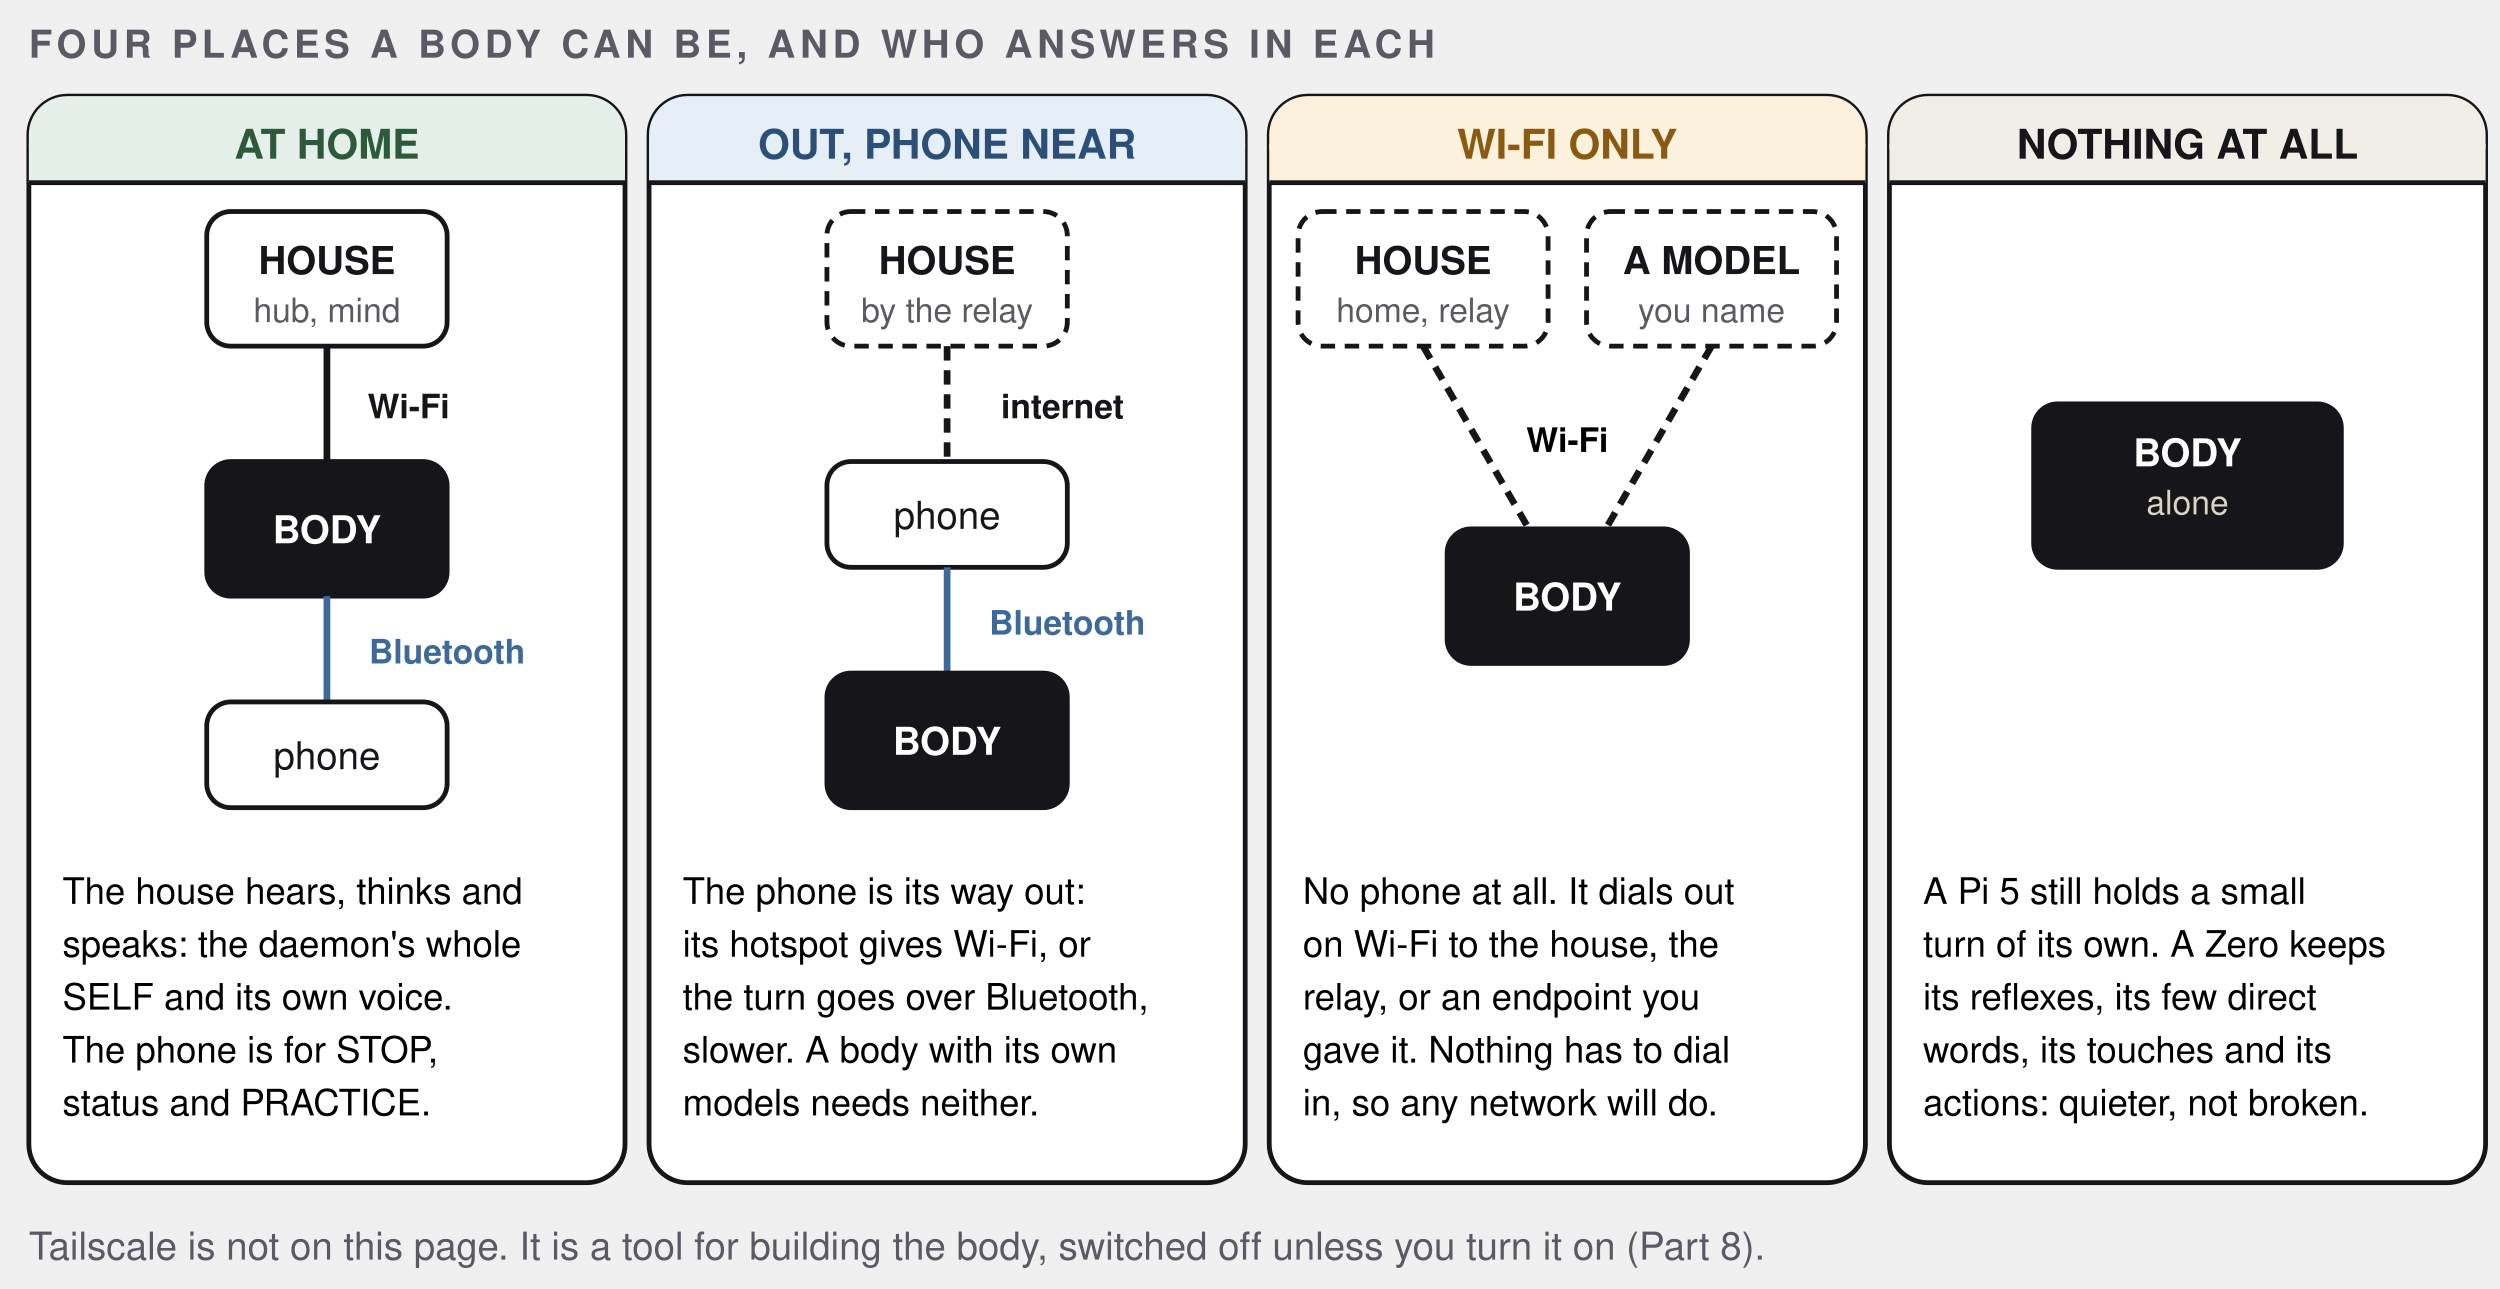
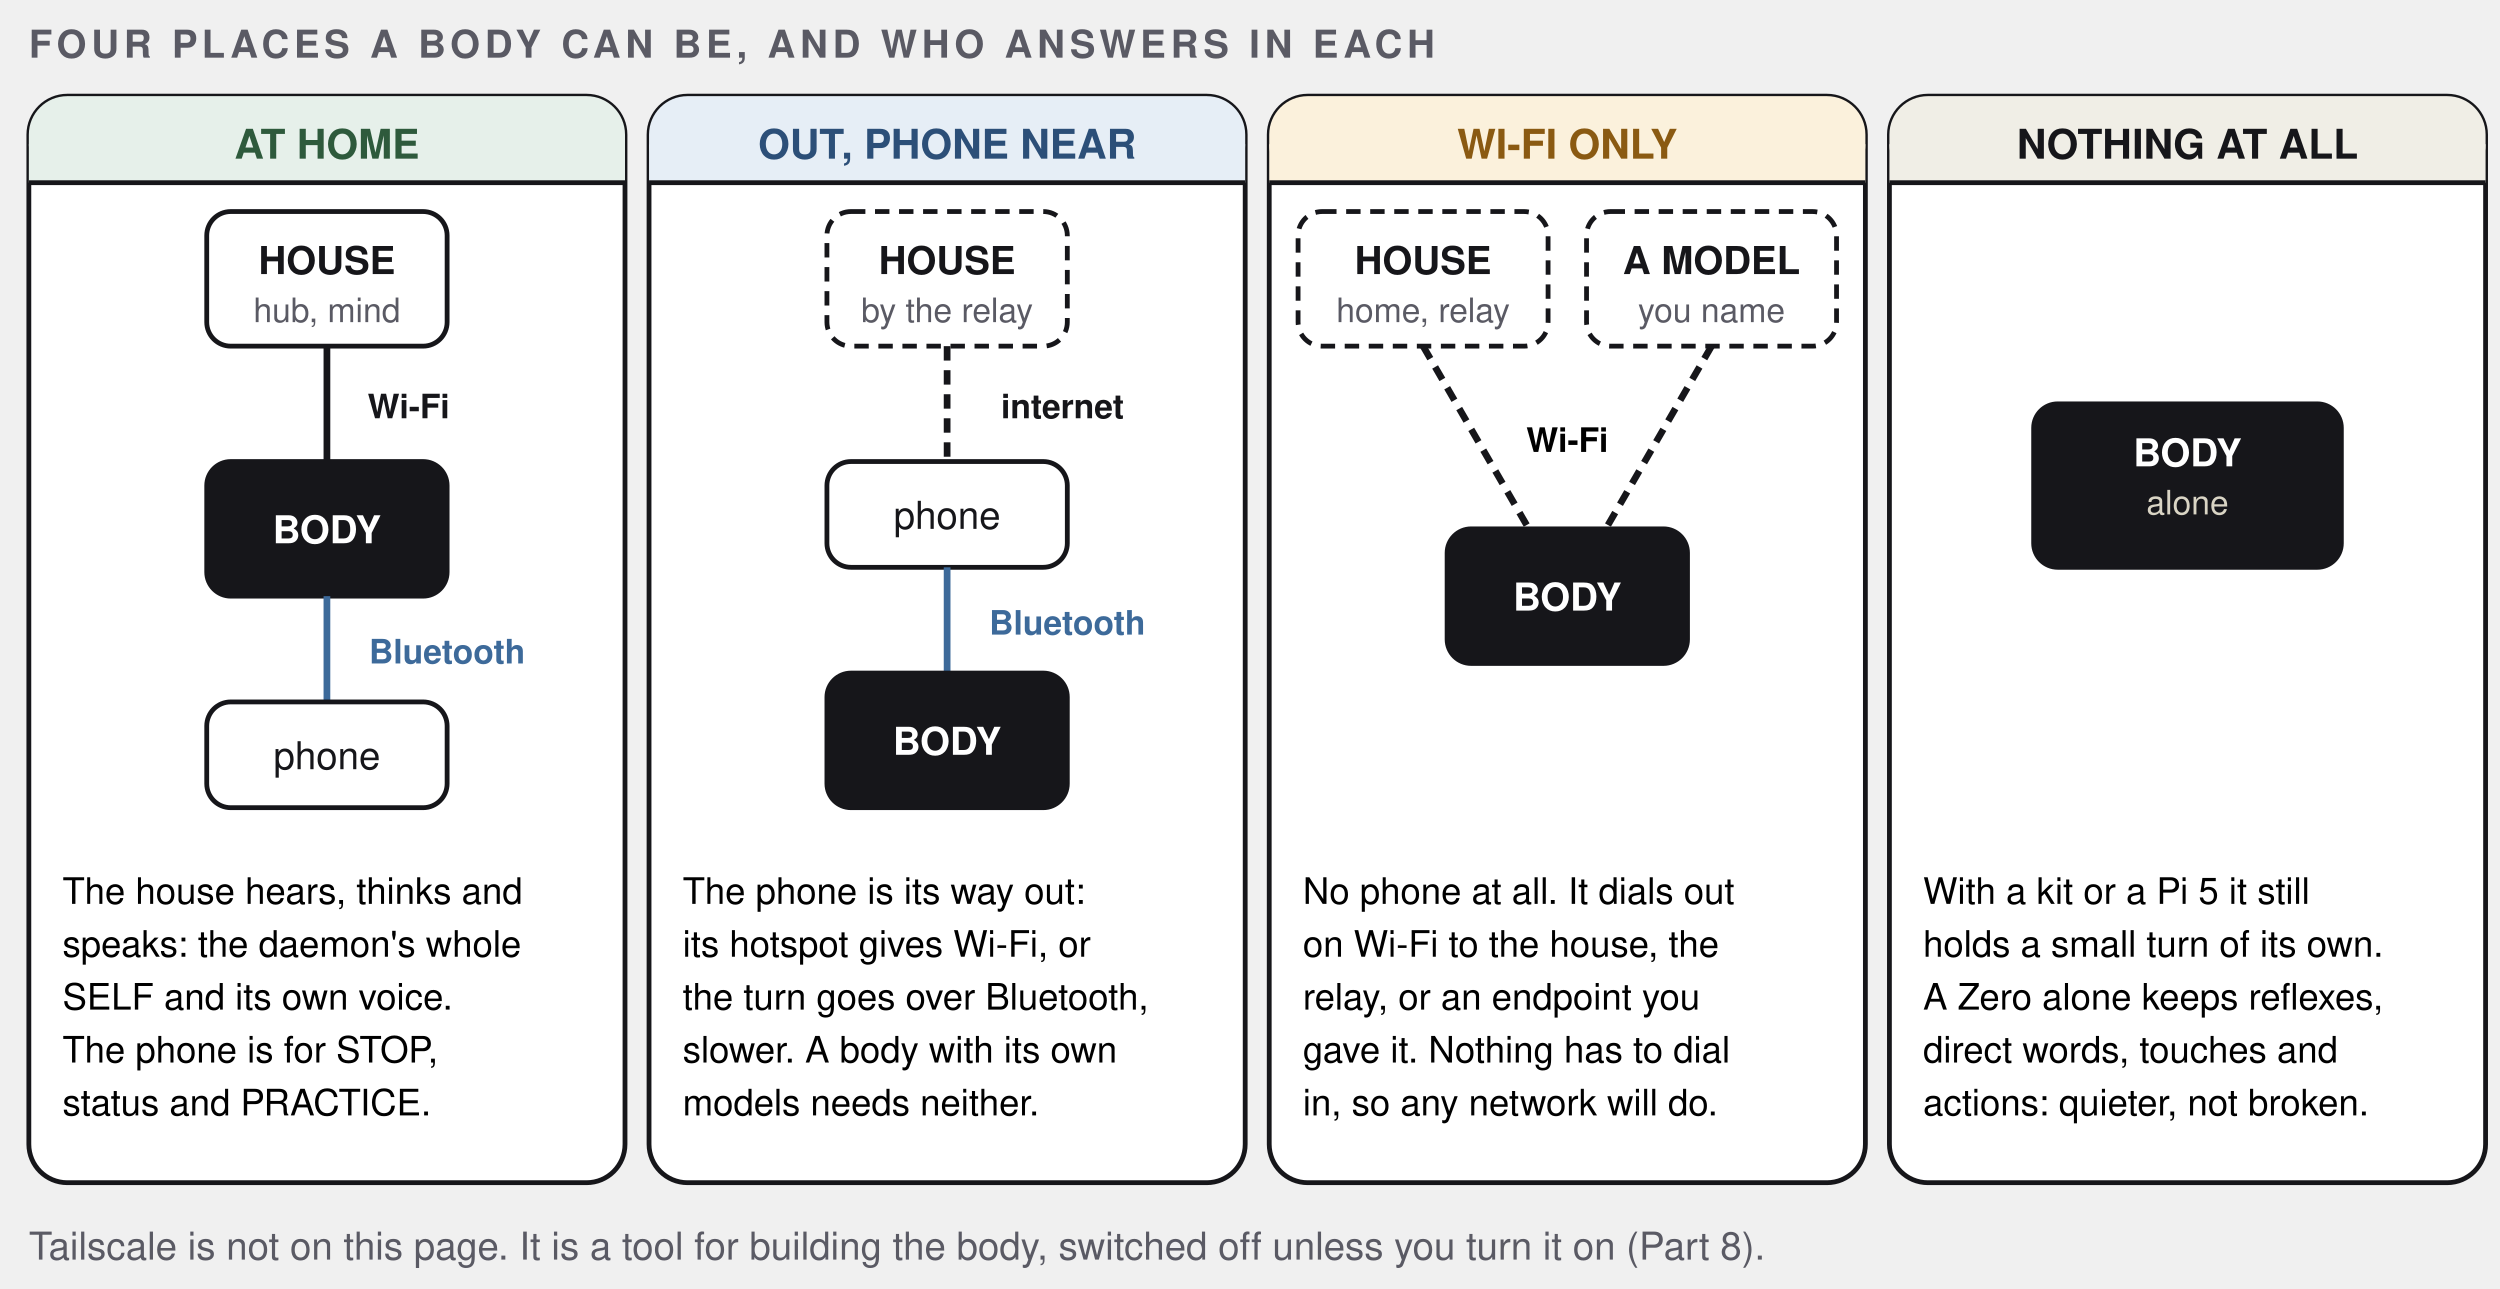
<svg xmlns="http://www.w3.org/2000/svg" viewBox="0 0 520 268" font-family="Avenir Next, Helvetica Neue, Helvetica, sans-serif" font-size="9">
  <text x="6" y="12" font-weight="700" font-size="8" fill="#5a5a64" letter-spacing="1">FOUR PLACES A BODY CAN BE, AND WHO ANSWERS IN EACH</text>
  <rect x="6" y="20" width="124" height="226" rx="8" fill="#fff" stroke="#16161a" />
  <rect x="6" y="20" width="124" height="18" rx="8" fill="#e6f0ea" />
  <rect x="6" y="30" width="124" height="8" fill="#e6f0ea" />
  <path d="M6 38L130 38" stroke="#16161a" />
  <text x="68" y="33" text-anchor="middle" font-weight="700" fill="#2e5a3c" font-size="8.5">AT HOME</text>
  <rect x="43" y="44" width="50" height="28" rx="5" fill="#fff" stroke="#16161a" />
  <text x="68" y="57" text-anchor="middle" font-weight="700" fill="#16161a" font-size="8">HOUSE</text>
  <text x="68" y="67" text-anchor="middle" fill="#5a5a64" font-size="7">hub, mind</text>
  <path d="M68 72L68 96" stroke="#16161a" stroke-width="1.4" fill="none" />
  <text x="85" y="87" text-anchor="middle" fill="#16161a" font-size="7" font-weight="700">Wi-Fi</text>
  <rect x="43" y="96" width="50" height="28" rx="5" fill="#16161a" stroke="#16161a" />
  <text x="68" y="113" text-anchor="middle" font-weight="700" fill="#fff" font-size="8">BODY</text>
  <path d="M68 124L68 146" stroke="#3d6a9a" stroke-width="1.4" fill="none" />
  <text x="93" y="138" text-anchor="middle" fill="#3d6a9a" font-size="7" font-weight="700">Bluetooth</text>
  <rect x="43" y="146" width="50" height="22" rx="5" fill="#fff" stroke="#16161a" />
  <text x="68" y="160" text-anchor="middle" font-weight="400" fill="#16161a" font-size="8">phone</text>
  <text x="13" y="188" font-size="7.6">The house hears, thinks and</text>
  <text x="13" y="199" font-size="7.6">speaks: the daemon's whole</text>
  <text x="13" y="210" font-size="7.6">SELF and its own voice.</text>
  <text x="13" y="221" font-size="7.6">The phone is for STOP,</text>
  <text x="13" y="232" font-size="7.6">status and PRACTICE.</text>
  <rect x="135" y="20" width="124" height="226" rx="8" fill="#fff" stroke="#16161a" />
  <rect x="135" y="20" width="124" height="18" rx="8" fill="#e6eef6" />
  <rect x="135" y="30" width="124" height="8" fill="#e6eef6" />
  <path d="M135 38L259 38" stroke="#16161a" />
  <text x="197" y="33" text-anchor="middle" font-weight="700" fill="#2c4f78" font-size="8.5">OUT, PHONE NEAR</text>
  <rect x="172" y="44" width="50" height="28" rx="5" fill="#fff" stroke="#16161a" stroke-dasharray="3 2" />
  <text x="197" y="57" text-anchor="middle" font-weight="700" fill="#16161a" font-size="8">HOUSE</text>
  <text x="197" y="67" text-anchor="middle" fill="#5a5a64" font-size="7">by the relay</text>
  <path d="M197 72L197 96" stroke="#16161a" stroke-width="1.4" fill="none" stroke-dasharray="3 2" />
  <text x="221" y="87" text-anchor="middle" fill="#16161a" font-size="7" font-weight="700">internet</text>
  <rect x="172" y="96" width="50" height="22" rx="5" fill="#fff" stroke="#16161a" />
  <text x="197" y="110" text-anchor="middle" font-weight="400" fill="#16161a" font-size="8">phone</text>
  <path d="M197 118L197 140" stroke="#3d6a9a" stroke-width="1.4" fill="none" />
  <text x="222" y="132" text-anchor="middle" fill="#3d6a9a" font-size="7" font-weight="700">Bluetooth</text>
  <rect x="172" y="140" width="50" height="28" rx="5" fill="#16161a" stroke="#16161a" />
  <text x="197" y="157" text-anchor="middle" font-weight="700" fill="#fff" font-size="8">BODY</text>
  <text x="142" y="188" font-size="7.6">The phone is its way out:</text>
  <text x="142" y="199" font-size="7.6">its hotspot gives Wi-Fi, or</text>
  <text x="142" y="210" font-size="7.6">the turn goes over Bluetooth,</text>
  <text x="142" y="221" font-size="7.6">slower. A body with its own</text>
  <text x="142" y="232" font-size="7.6">models needs neither.</text>
  <rect x="264" y="20" width="124" height="226" rx="8" fill="#fff" stroke="#16161a" />
  <rect x="264" y="20" width="124" height="18" rx="8" fill="#fbf1dc" />
  <rect x="264" y="30" width="124" height="8" fill="#fbf1dc" />
  <path d="M264 38L388 38" stroke="#16161a" />
  <text x="326" y="33" text-anchor="middle" font-weight="700" fill="#8a5a12" font-size="8.5">WI-FI ONLY</text>
  <rect x="270" y="44" width="52" height="28" rx="5" fill="#fff" stroke="#16161a" stroke-dasharray="3 2" />
  <text x="296" y="57" text-anchor="middle" font-weight="700" fill="#16161a" font-size="8">HOUSE</text>
  <text x="296" y="67" text-anchor="middle" fill="#5a5a64" font-size="7">home, relay</text>
  <rect x="330" y="44" width="52" height="28" rx="5" fill="#fff" stroke="#16161a" stroke-dasharray="3 2" />
  <text x="356" y="57" text-anchor="middle" font-weight="700" fill="#16161a" font-size="8">A MODEL</text>
  <text x="356" y="67" text-anchor="middle" fill="#5a5a64" font-size="7">you name</text>
  <path d="M296 72L318 110" stroke="#16161a" stroke-width="1.4" fill="none" stroke-dasharray="3 2" />
  <path d="M356 72L334 110" stroke="#16161a" stroke-width="1.4" fill="none" stroke-dasharray="3 2" />
  <text x="326" y="94" text-anchor="middle" font-size="7" font-weight="700">Wi-Fi</text>
  <rect x="301" y="110" width="50" height="28" rx="5" fill="#16161a" stroke="#16161a" />
  <text x="326" y="127" text-anchor="middle" font-weight="700" fill="#fff" font-size="8">BODY</text>
  <text x="271" y="188" font-size="7.6">No phone at all. It dials out</text>
  <text x="271" y="199" font-size="7.6">on Wi-Fi to the house, the</text>
  <text x="271" y="210" font-size="7.6">relay, or an endpoint you</text>
  <text x="271" y="221" font-size="7.6">gave it. Nothing has to dial</text>
  <text x="271" y="232" font-size="7.6">in, so any network will do.</text>
  <rect x="393" y="20" width="124" height="226" rx="8" fill="#fff" stroke="#16161a" />
  <rect x="393" y="20" width="124" height="18" rx="8" fill="#f0eee6" />
  <rect x="393" y="30" width="124" height="8" fill="#f0eee6" />
  <path d="M393 38L517 38" stroke="#16161a" />
  <text x="455" y="33" text-anchor="middle" font-weight="700" fill="#16161a" font-size="8.5">NOTHING AT ALL</text>
  <rect x="423" y="84" width="64" height="34" rx="5" fill="#16161a" stroke="#16161a" />
  <text x="455" y="97" text-anchor="middle" font-weight="700" fill="#fff" font-size="8">BODY</text>
  <text x="455" y="107" text-anchor="middle" fill="#d9d4c4" font-size="7">alone</text>
-   <text x="400" y="188" font-size="7.6">A Pi 5 still holds a small</text>
-   <text x="400" y="199" font-size="7.6">turn of its own. A Zero keeps</text>
-   <text x="400" y="210" font-size="7.6">its reflexes, its few direct</text>
-   <text x="400" y="221" font-size="7.6">words, its touches and its</text>
+   <text x="400" y="188" font-size="7.6">With a kit or a Pi 5 it still</text>
+   <text x="400" y="199" font-size="7.6">holds a small turn of its own.</text>
+   <text x="400" y="210" font-size="7.6">A Zero alone keeps reflexes,</text>
+   <text x="400" y="221" font-size="7.6">direct words, touches and</text>
  <text x="400" y="232" font-size="7.6">actions: quieter, not broken.</text>
  <text x="6" y="262" font-size="8" fill="#5a5a64">Tailscale is not on this page. It is a tool for building the body, switched off unless you turn it on (Part 8).</text>
</svg>
